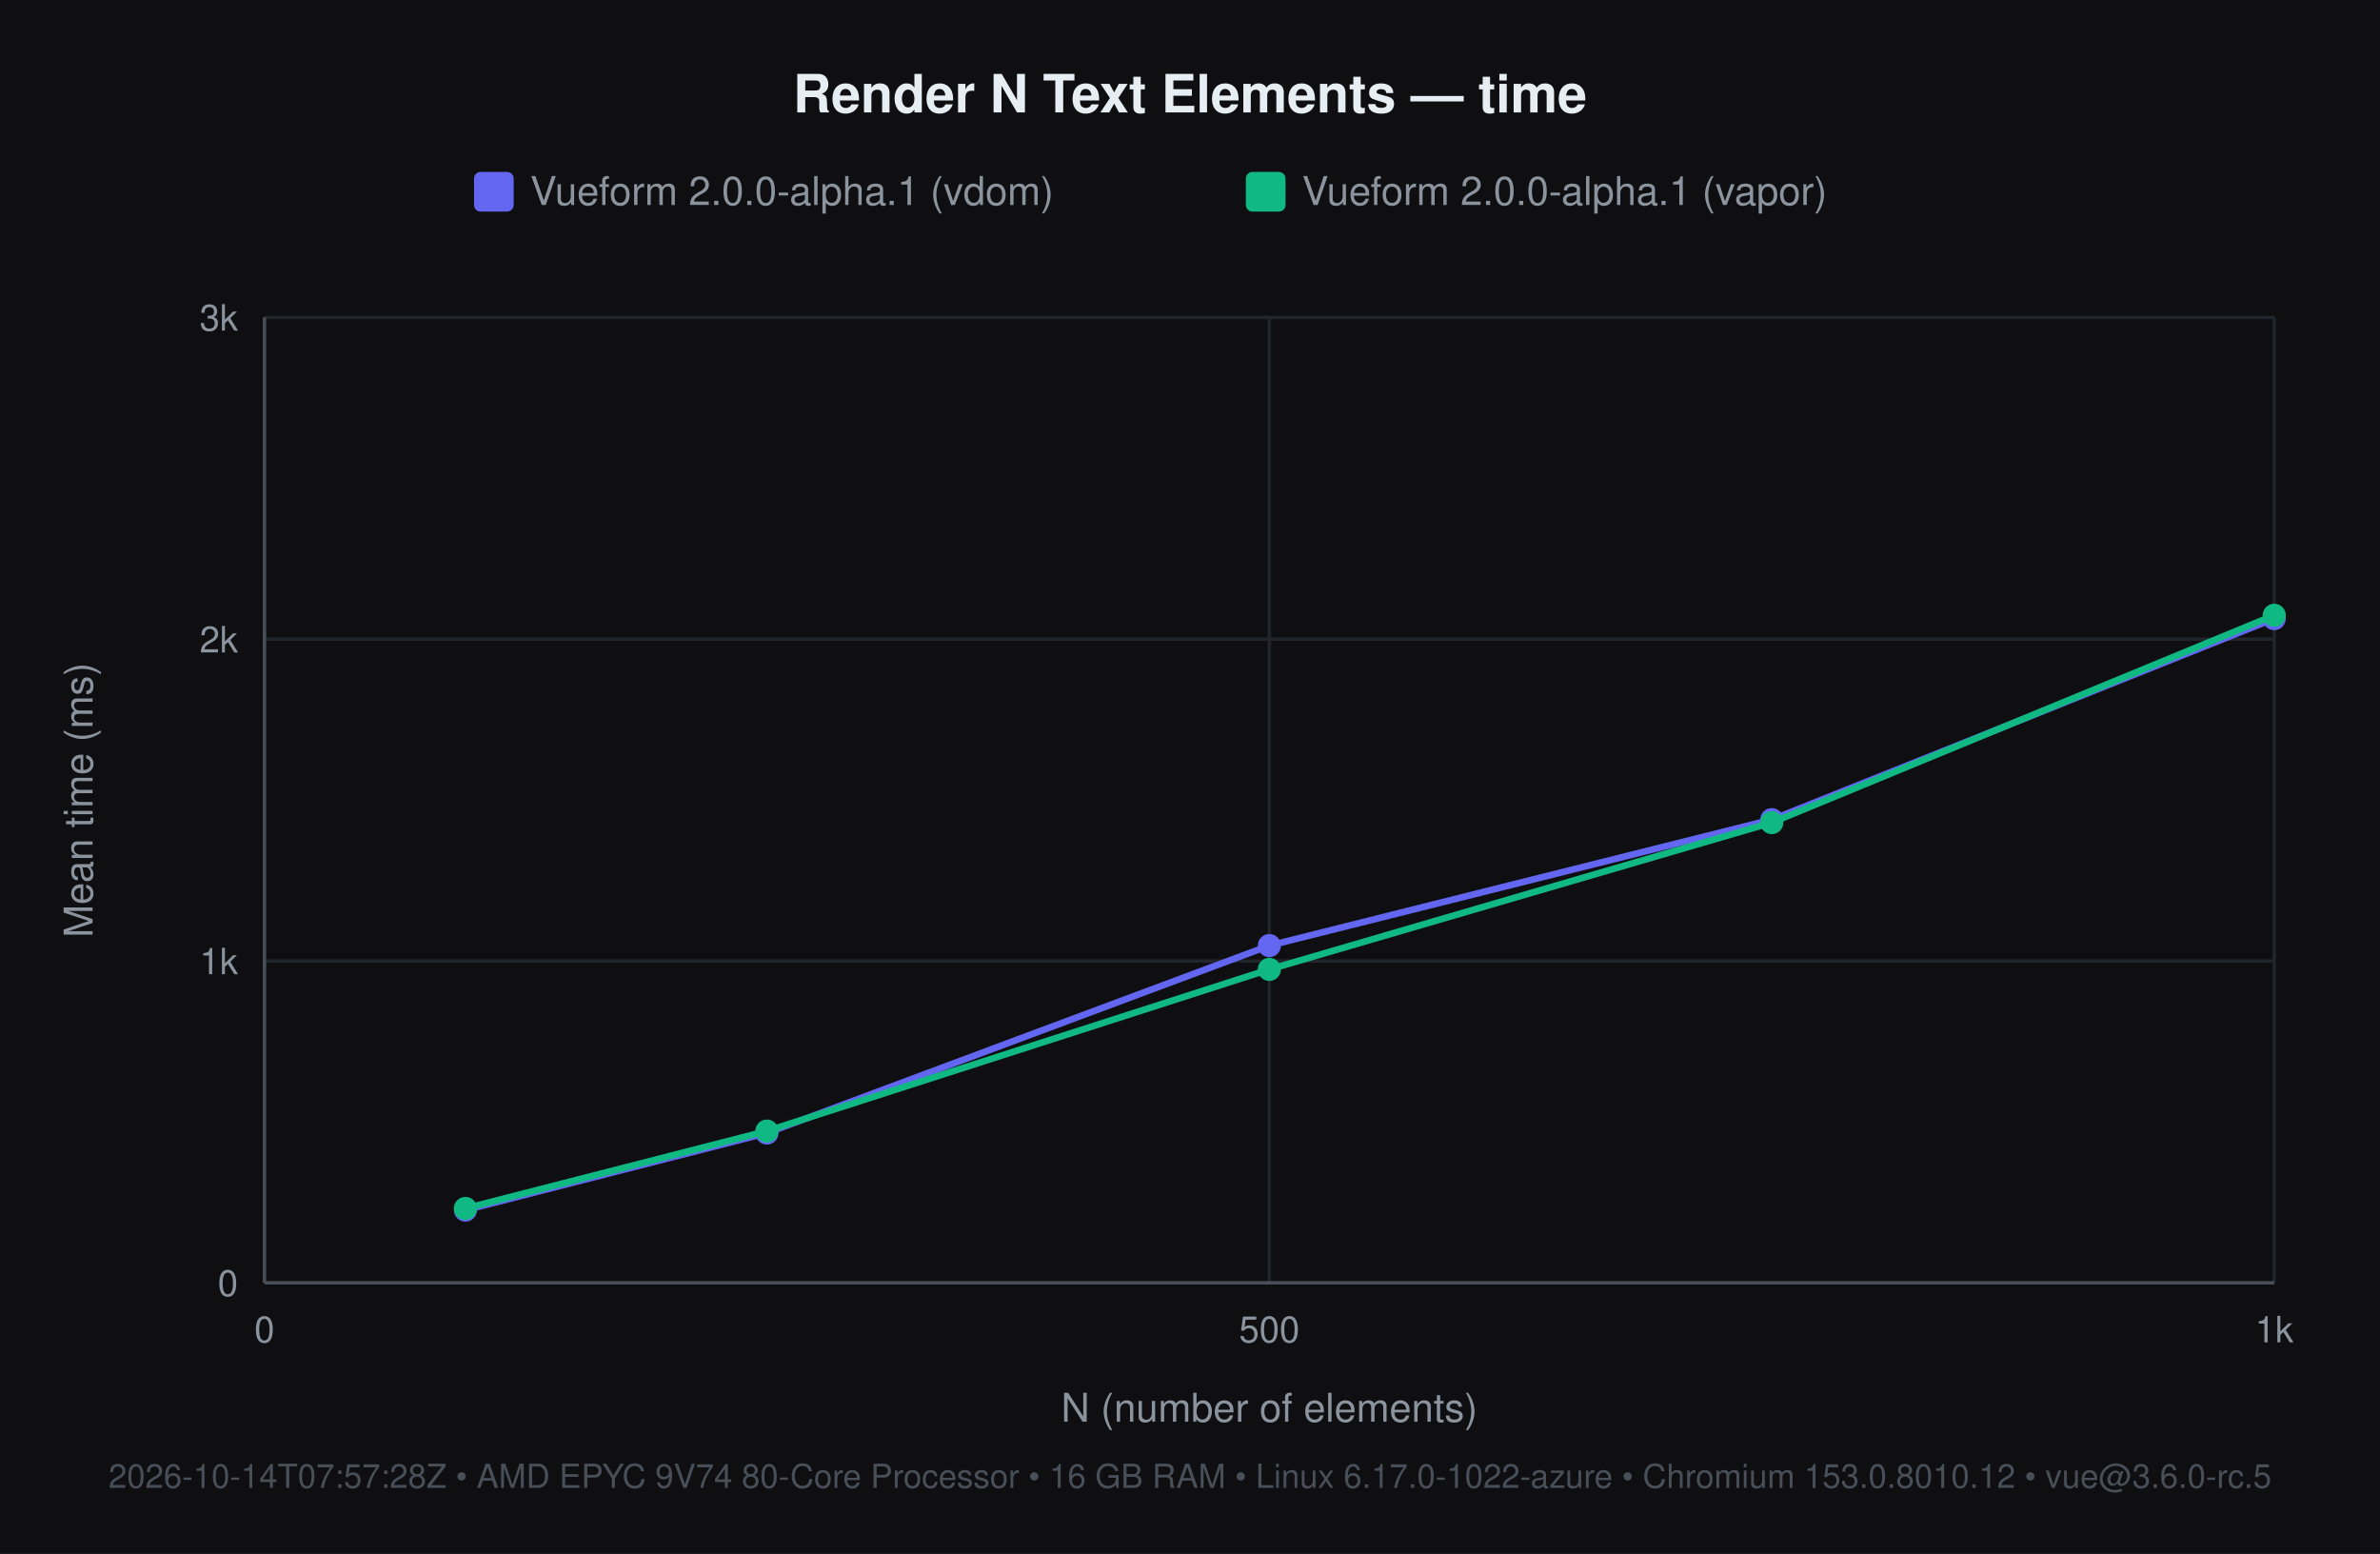
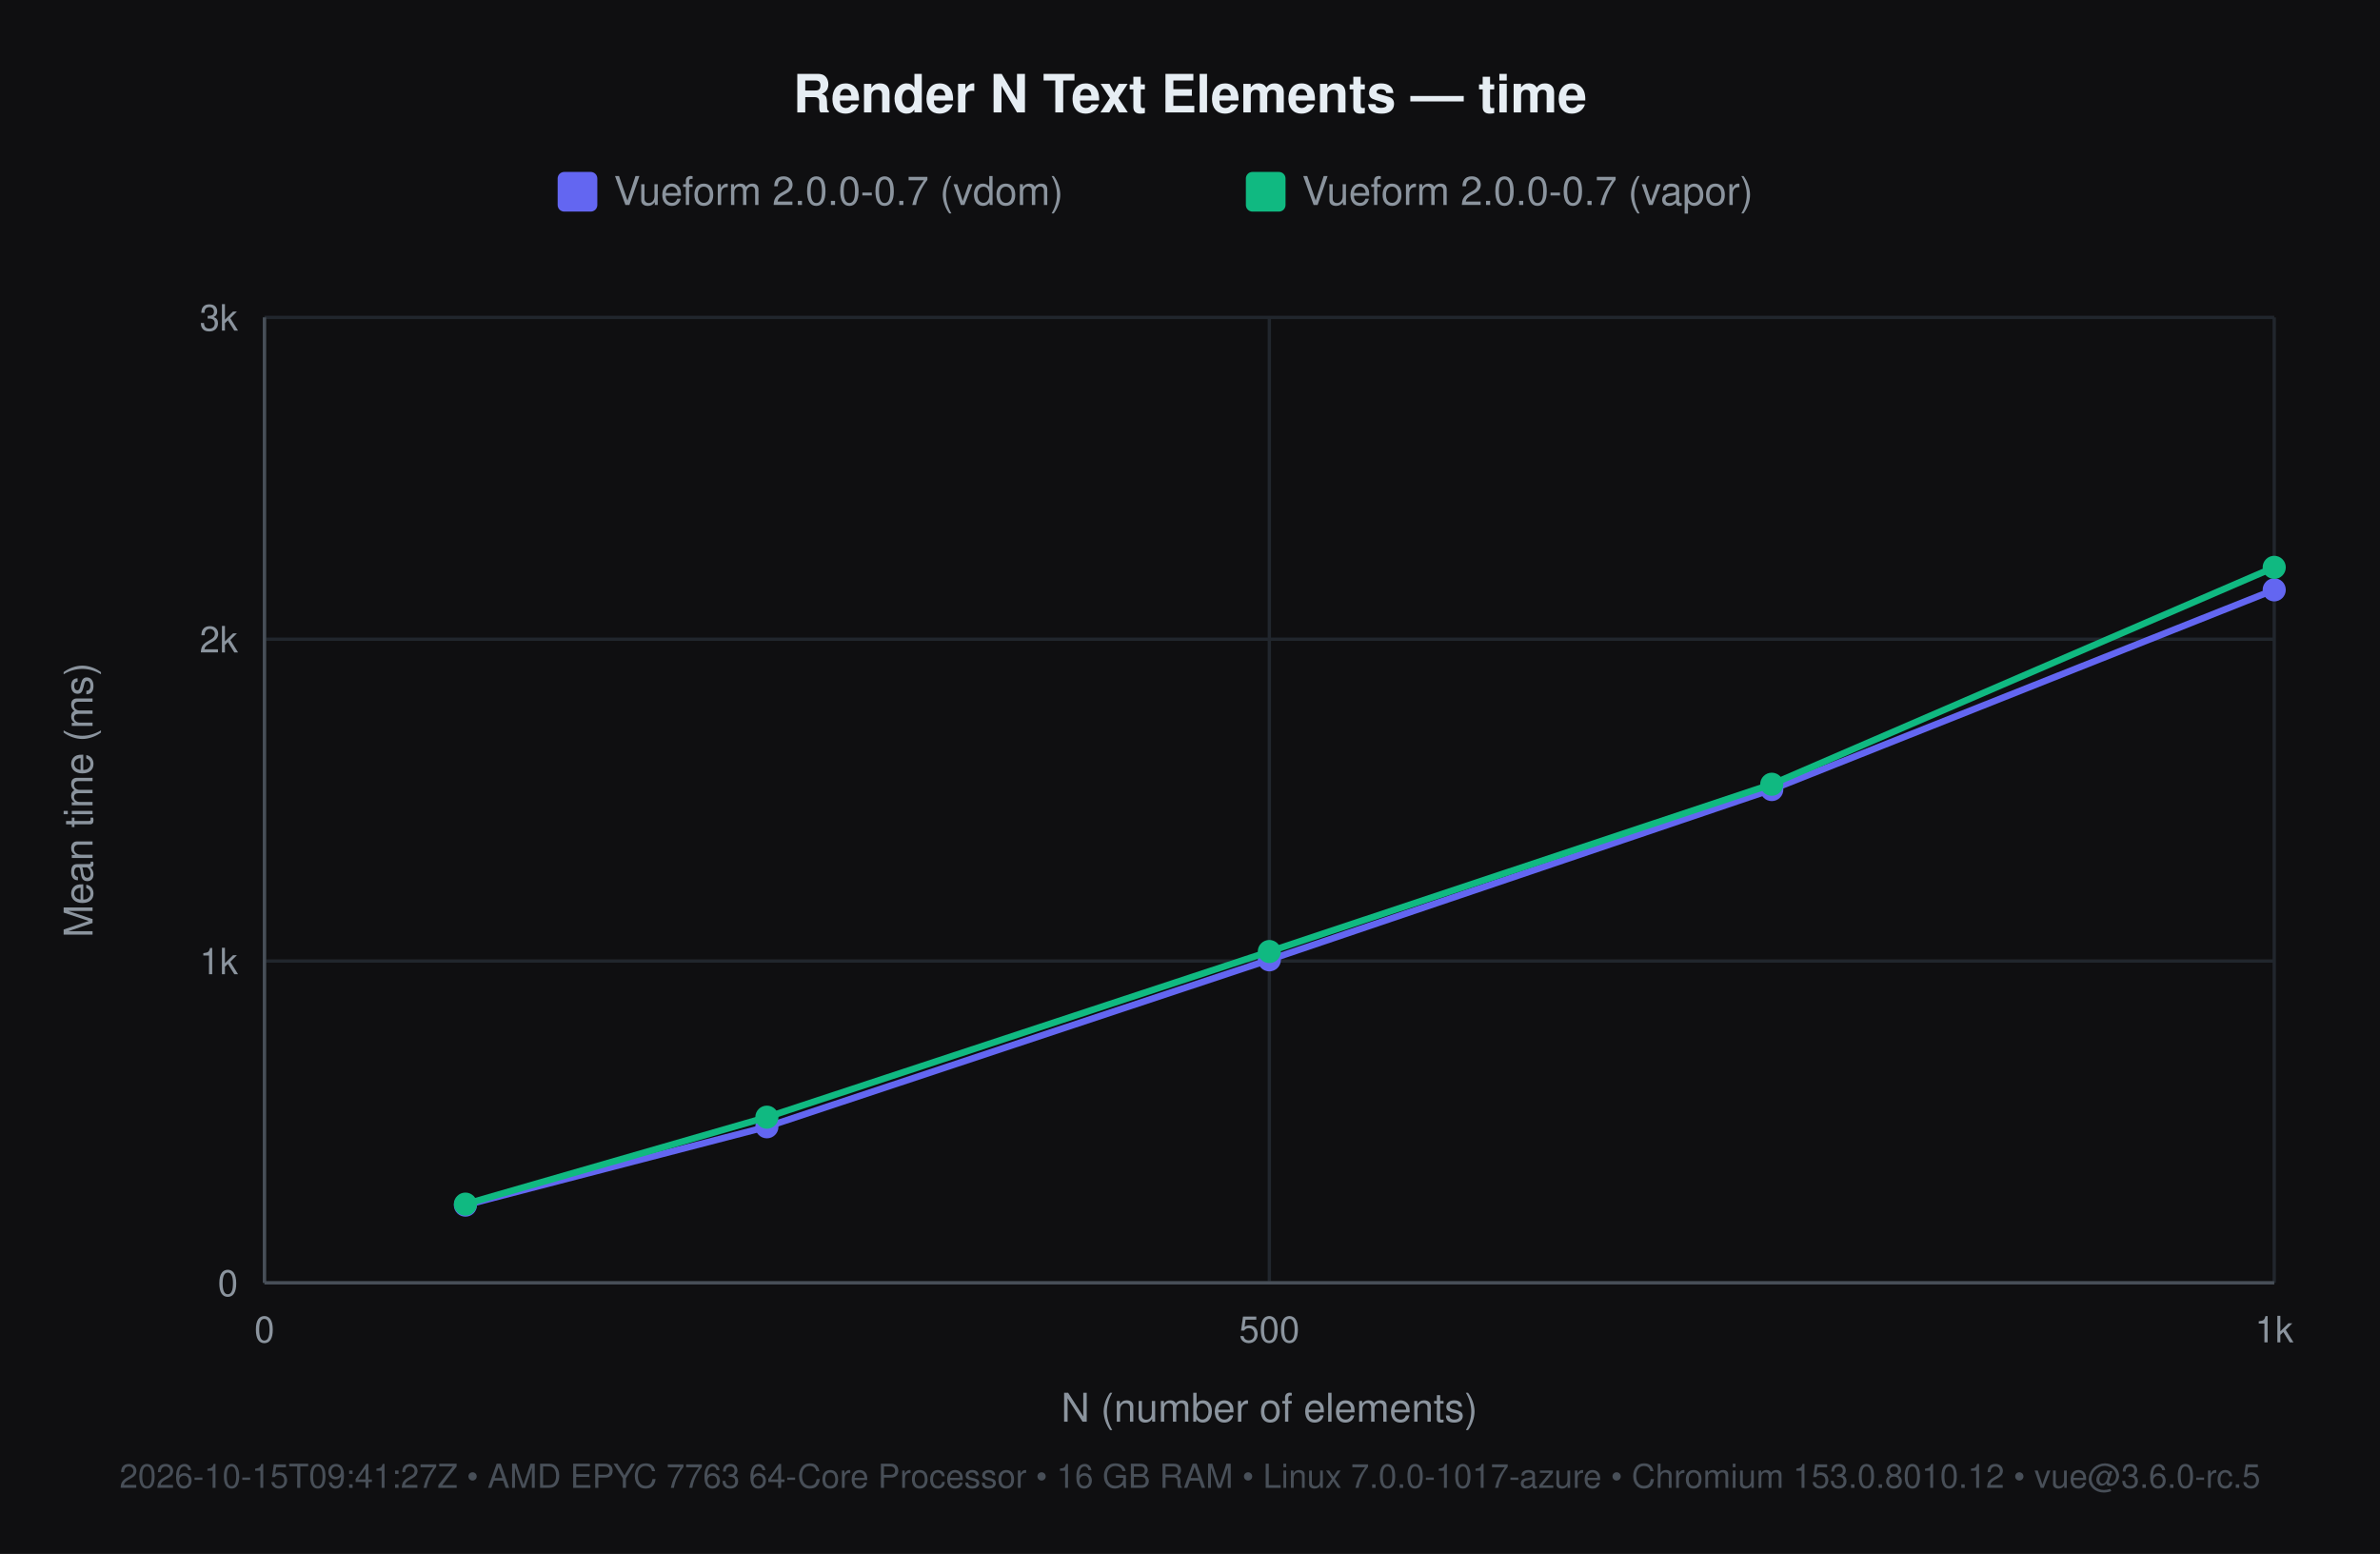
<svg xmlns="http://www.w3.org/2000/svg" width="720" height="470" viewBox="0 0 720 470" font-family="-apple-system, 'Segoe UI', Helvetica, Arial, sans-serif">
  <rect width="720" height="470" fill="#0f0f11" />
  <text x="360" y="34" font-size="16" font-weight="600" fill="#e6edf3" text-anchor="middle">Render N Text Elements — time</text>
-   <rect x="143.4" y="52" width="12" height="12" rx="2" fill="#6366f1" />
-   <text x="160.4" y="62" font-size="12" fill="#8b949e">Vueform 2.0.0-alpha.1 (vdom)</text>
+   <rect x="168.7" y="52" width="12" height="12" rx="2" fill="#6366f1" />
+   <text x="185.7" y="62" font-size="12" fill="#8b949e">Vueform 2.0.0-0.7 (vdom)</text>
  <rect x="376.9" y="52" width="12" height="12" rx="2" fill="#10b981" />
-   <text x="393.9" y="62" font-size="12" fill="#8b949e">Vueform 2.0.0-alpha.1 (vapor)</text>
+   <text x="393.9" y="62" font-size="12" fill="#8b949e">Vueform 2.0.0-0.7 (vapor)</text>
  <line x1="80" y1="388" x2="688" y2="388" stroke="#21262d" stroke-width="1" />
  <text x="72" y="392" font-size="11" fill="#8b949e" text-anchor="end">0</text>
  <line x1="80" y1="290.667" x2="688" y2="290.667" stroke="#21262d" stroke-width="1" />
  <text x="72" y="294.667" font-size="11" fill="#8b949e" text-anchor="end">1k</text>
  <line x1="80" y1="193.333" x2="688" y2="193.333" stroke="#21262d" stroke-width="1" />
  <text x="72" y="197.333" font-size="11" fill="#8b949e" text-anchor="end">2k</text>
  <line x1="80" y1="96" x2="688" y2="96" stroke="#21262d" stroke-width="1" />
  <text x="72" y="100" font-size="11" fill="#8b949e" text-anchor="end">3k</text>
  <line x1="80" y1="96" x2="80" y2="388" stroke="#21262d" stroke-width="1" />
  <text x="80" y="406" font-size="11" fill="#8b949e" text-anchor="middle">0</text>
  <line x1="384" y1="96" x2="384" y2="388" stroke="#21262d" stroke-width="1" />
  <text x="384" y="406" font-size="11" fill="#8b949e" text-anchor="middle">500</text>
  <line x1="688" y1="96" x2="688" y2="388" stroke="#21262d" stroke-width="1" />
  <text x="688" y="406" font-size="11" fill="#8b949e" text-anchor="middle">1k</text>
  <line x1="80" y1="388" x2="688" y2="388" stroke="#484f58" stroke-width="1" />
  <line x1="80" y1="96" x2="80" y2="388" stroke="#484f58" stroke-width="1" />
  <text x="384" y="430" font-size="12" fill="#8b949e" text-anchor="middle">N (number of elements)</text>
  <text x="28" y="242" font-size="12" fill="#8b949e" text-anchor="middle" transform="rotate(-90 28 242)">Mean time (ms)</text>
-   <text x="360" y="450" font-size="10" fill="#484f58" text-anchor="middle">2026-10-14T07:57:28Z • AMD EPYC 9V74 80-Core Processor • 16 GB RAM • Linux 6.17.0-1022-azure • Chromium 153.0.8010.12 • vue@3.6.0-rc.5</text>
-   <polyline points="140.8,366.0 232.0,342.7 384.0,286.0 536.0,247.9 688.0,187.1" fill="none" stroke="#6366f1" stroke-width="2" />
-   <circle cx="140.8" cy="366.0" r="3.5" fill="#6366f1" />
-   <circle cx="232.0" cy="342.7" r="3.5" fill="#6366f1" />
-   <circle cx="384.0" cy="286.0" r="3.5" fill="#6366f1" />
-   <circle cx="536.0" cy="247.9" r="3.5" fill="#6366f1" />
-   <circle cx="688.0" cy="187.1" r="3.5" fill="#6366f1" />
-   <polyline points="140.8,365.5 232.0,342.1 384.0,293.2 536.0,248.8 688.0,186.1" fill="none" stroke="#10b981" stroke-width="2" />
-   <circle cx="140.8" cy="365.5" r="3.5" fill="#10b981" />
-   <circle cx="232.0" cy="342.1" r="3.5" fill="#10b981" />
-   <circle cx="384.0" cy="293.2" r="3.5" fill="#10b981" />
-   <circle cx="536.0" cy="248.8" r="3.5" fill="#10b981" />
-   <circle cx="688.0" cy="186.1" r="3.5" fill="#10b981" />
+   <text x="360" y="450" font-size="10" fill="#484f58" text-anchor="middle">2026-10-15T09:41:27Z • AMD EPYC 7763 64-Core Processor • 16 GB RAM • Linux 7.0.0-1017-azure • Chromium 153.0.8010.12 • vue@3.6.0-rc.5</text>
+   <polyline points="140.8,364.5 232.0,340.8 384.0,290.3 536.0,238.8 688.0,178.4" fill="none" stroke="#6366f1" stroke-width="2" />
+   <circle cx="140.8" cy="364.5" r="3.5" fill="#6366f1" />
+   <circle cx="232.0" cy="340.8" r="3.5" fill="#6366f1" />
+   <circle cx="384.0" cy="290.3" r="3.5" fill="#6366f1" />
+   <circle cx="536.0" cy="238.8" r="3.5" fill="#6366f1" />
+   <circle cx="688.0" cy="178.4" r="3.5" fill="#6366f1" />
+   <polyline points="140.8,364.2 232.0,337.9 384.0,287.8 536.0,237.2 688.0,171.6" fill="none" stroke="#10b981" stroke-width="2" />
+   <circle cx="140.8" cy="364.2" r="3.5" fill="#10b981" />
+   <circle cx="232.0" cy="337.9" r="3.5" fill="#10b981" />
+   <circle cx="384.0" cy="287.8" r="3.5" fill="#10b981" />
+   <circle cx="536.0" cy="237.2" r="3.5" fill="#10b981" />
+   <circle cx="688.0" cy="171.6" r="3.5" fill="#10b981" />
</svg>
